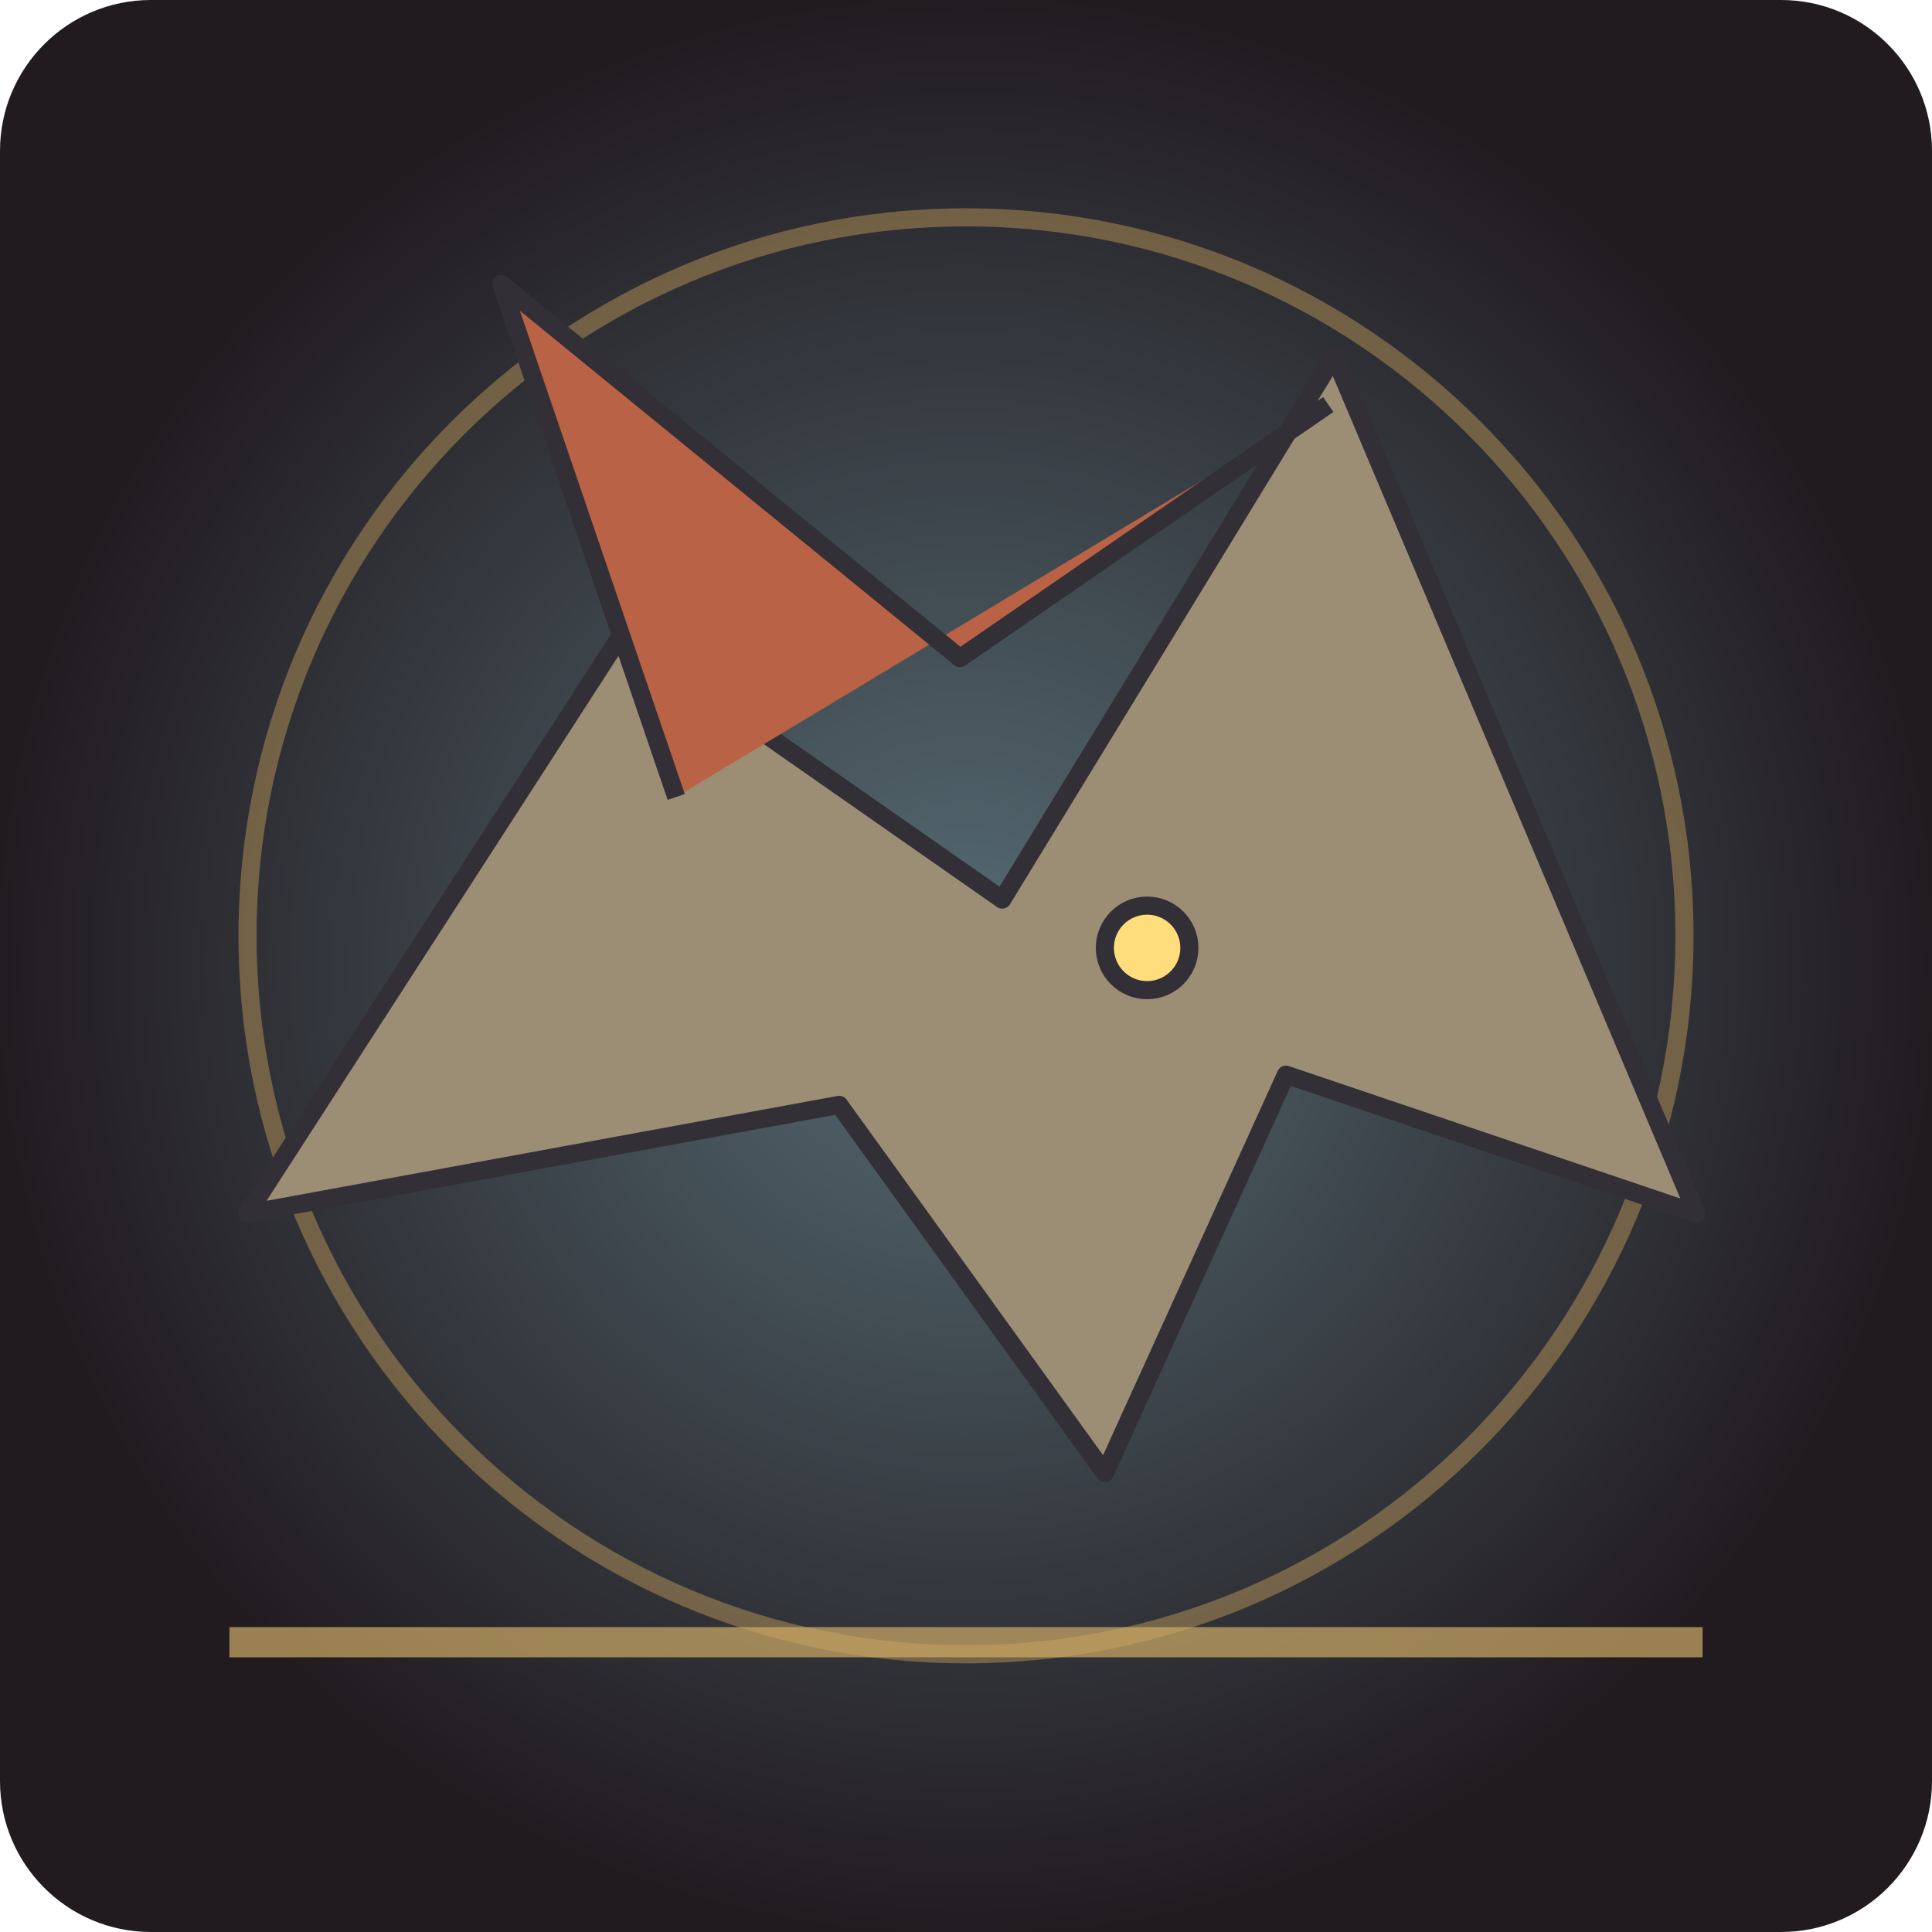
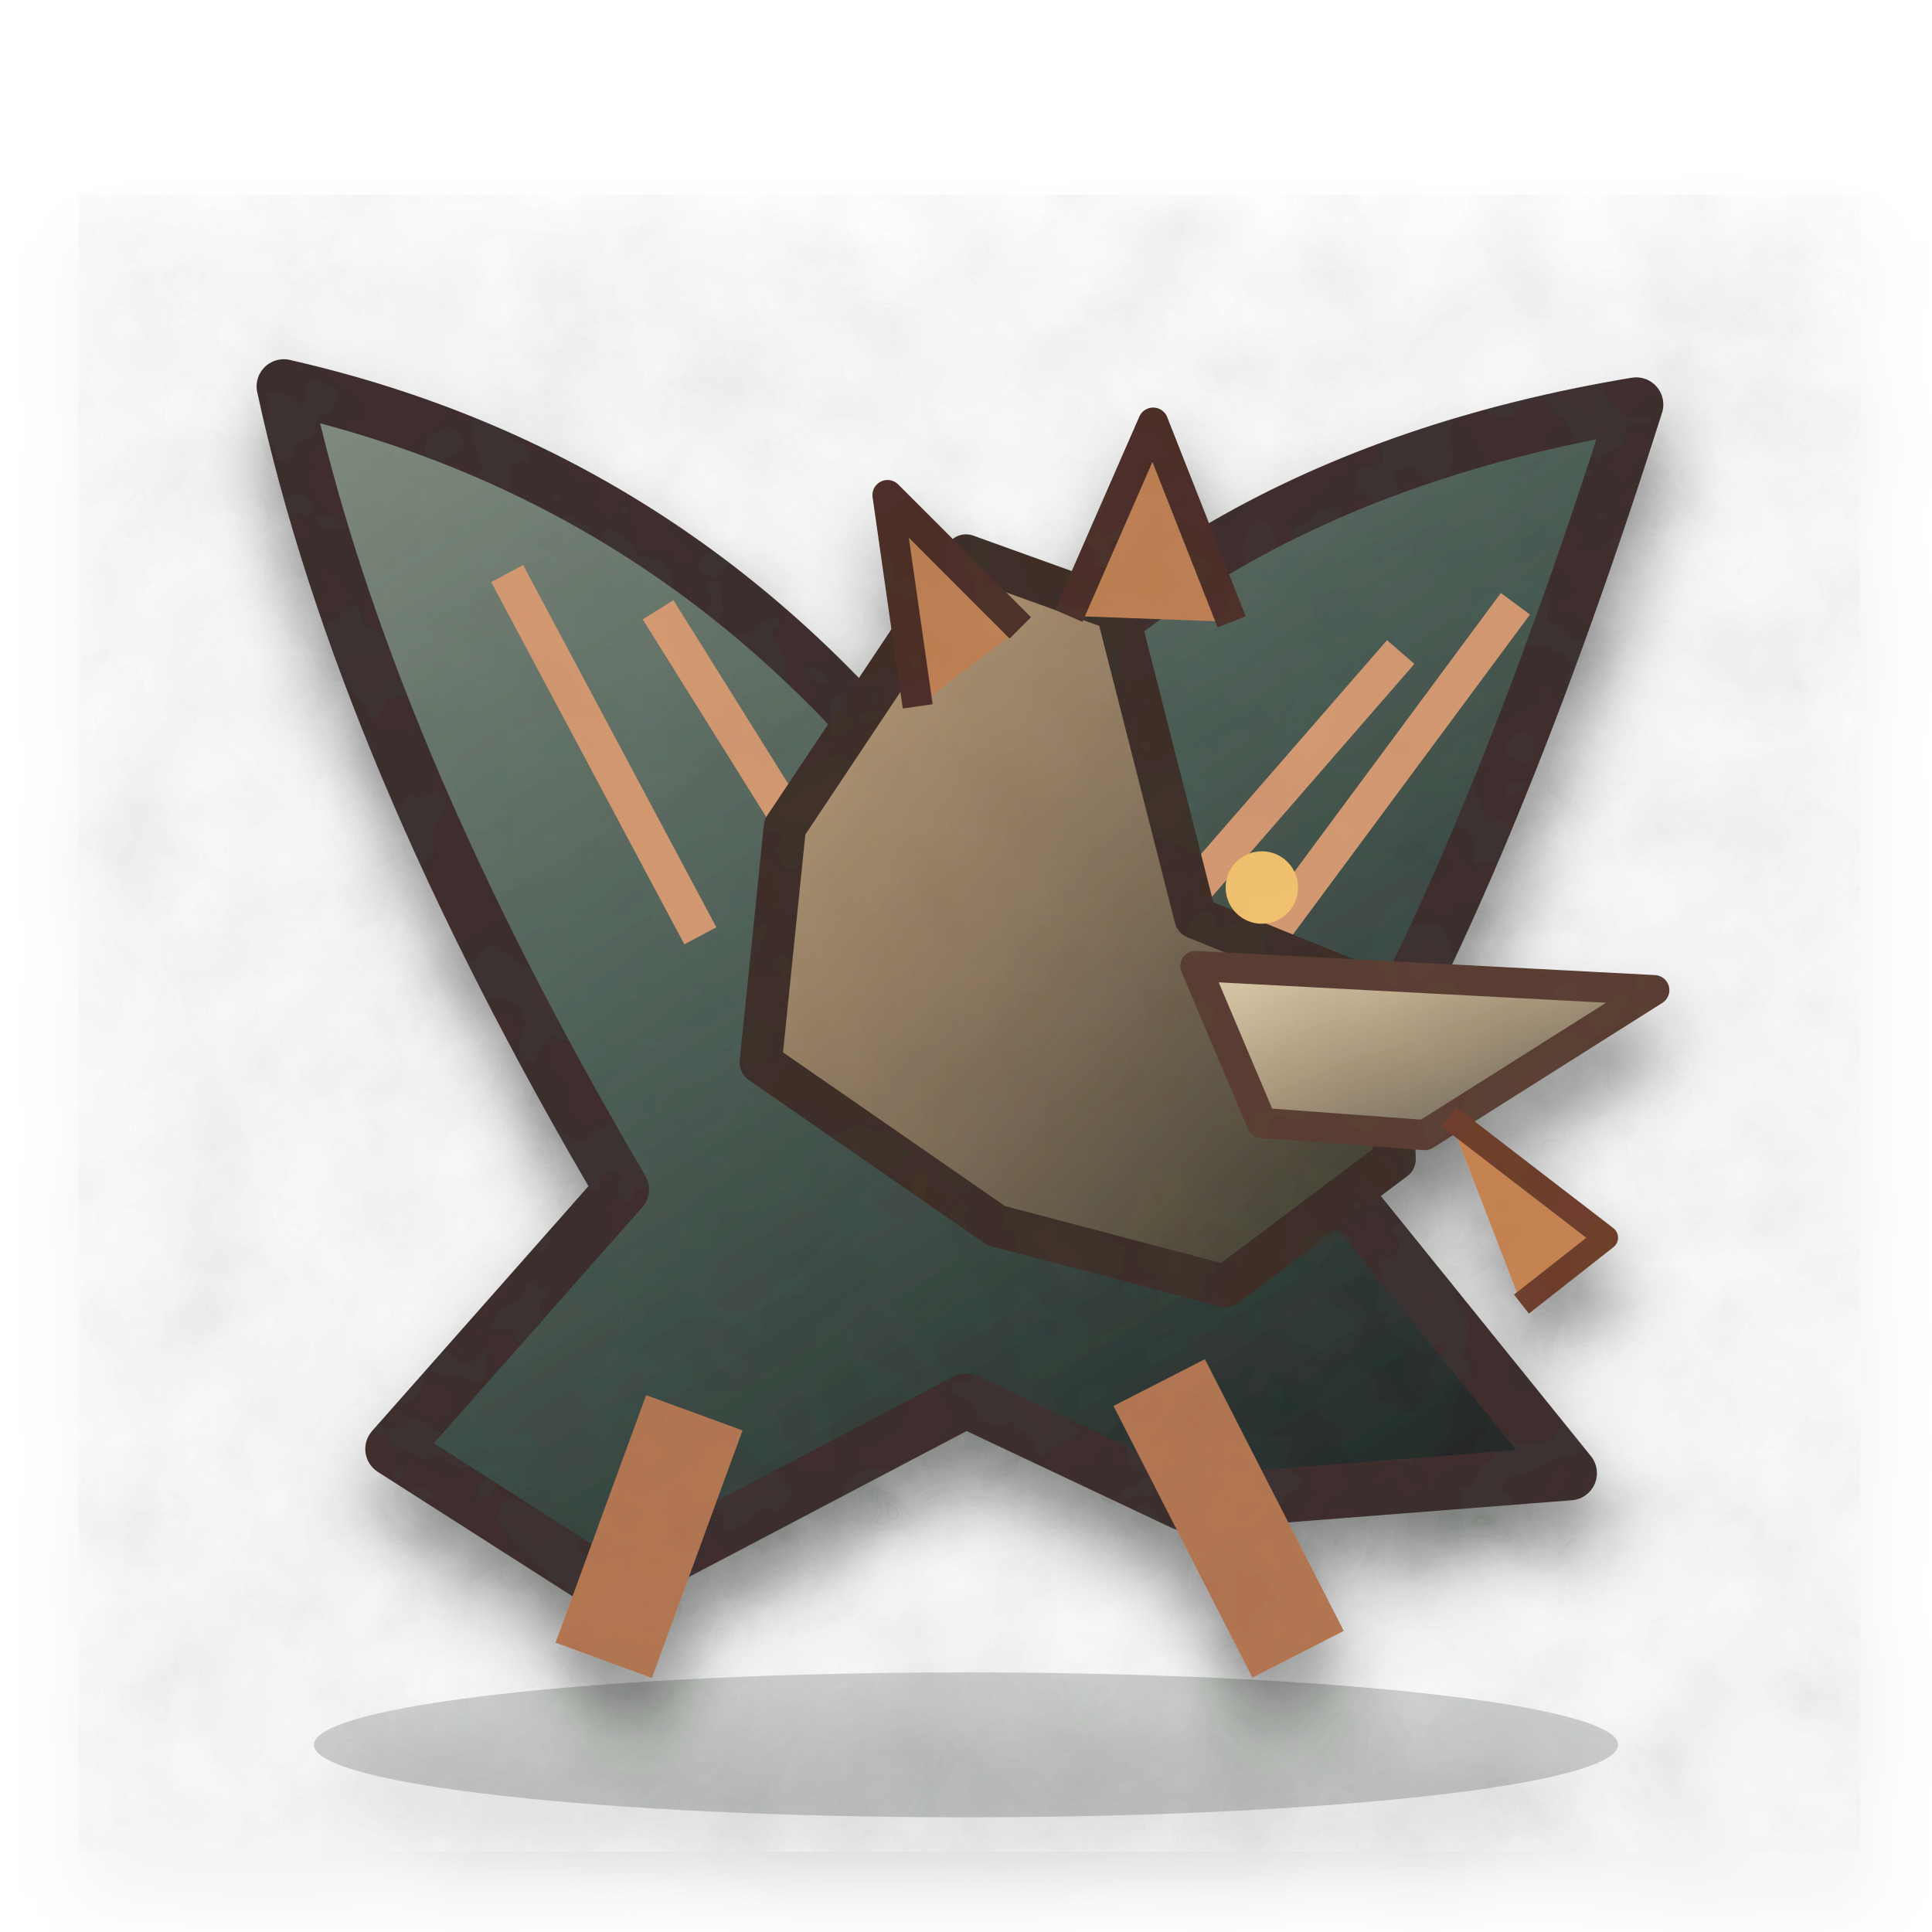
<svg xmlns="http://www.w3.org/2000/svg" viewBox="0 0 320 320" role="img" aria-label="drake">
  <defs>
-     <radialGradient id="bg">
-       <stop stop-color="#566b73" />
-       <stop offset="1" stop-color="#211b20" />
-     </radialGradient>
+     <linearGradient id="hide" x1="0" y1="0" x2="1" y2="1">
+       <stop stop-color="#c1a47e" />
+       <stop offset=".45" stop-color="#8d7860" />
+       <stop offset="1" stop-color="#36382f" />
+     </linearGradient>
+     <linearGradient id="cloth" x1="0" y1="0" x2=".7" y2="1">
+       <stop stop-color="#869083" />
+       <stop offset=".48" stop-color="#4f6158" />
+       <stop offset="1" stop-color="#252c2b" />
+     </linearGradient>
+     <linearGradient id="wood" x1="0" y1="0" x2="1" y2="1">
+       <stop stop-color="#c5a473" />
+       <stop offset=".5" stop-color="#7c5b3e" />
+       <stop offset="1" stop-color="#352b26" />
+     </linearGradient>
+     <linearGradient id="iron" x1="0" y1="0" x2="1" y2="1">
+       <stop stop-color="#d0d0ba" />
+       <stop offset=".45" stop-color="#7b8880" />
+       <stop offset="1" stop-color="#333c3a" />
+     </linearGradient>
+     <linearGradient id="bone" x1="0" y1="0" x2="1" y2="1">
+       <stop stop-color="#e3d2b0" />
+       <stop offset=".5" stop-color="#a79479" />
+       <stop offset="1" stop-color="#53574e" />
+     </linearGradient>
+     <filter id="brush" x="-15%" y="-15%" width="130%" height="130%">
+       <feTurbulence type="fractalNoise" baseFrequency=".07" numOctaves="3" seed="13" result="n" />
+       <feColorMatrix in="n" type="saturate" values="0" result="s" />
+       <feComponentTransfer in="s" result="a">
+         <feFuncA type="linear" slope=".14" />
+       </feComponentTransfer>
+       <feBlend in="SourceGraphic" in2="a" mode="multiply" />
+     </filter>
+     <filter id="shade" x="-30%" y="-30%" width="160%" height="160%">
+       <feDropShadow dx="1" dy="8" stdDeviation="6" flood-color="#151b17" flood-opacity=".65" />
+     </filter>
  </defs>
-   <rect width="320" height="320" rx="25" fill="url(#bg)" />
-   <circle cx="160" cy="155" r="119" fill="none" stroke="#d9ac61" stroke-opacity=".4" stroke-width="3" />
-   <g fill="#9c8d75" stroke="#322f37" stroke-width="3" stroke-linejoin="round">
-     <path d="M41 201L103 105L166 149L221 59L281 201L213 178L183 244L139 183Z" />
-     <path d="M112 132L83 47L159 109L220 67" fill="#ba6245" />
-     <circle cx="190" cy="157" r="7" fill="#ffdd7c" />
+   <g filter="url(#shade)">
+     <ellipse cx="160" cy="289" rx="108" ry="12" fill="#111712" opacity=".18" />
+     <g filter="url(#brush)" stroke-linejoin="round">
+       <path d="M103 197Q60 124 47 64Q113 79 155 134Q193 80 271 67Q245 149 218 192L260 244L196 249L160 232L101 263L65 240Z" fill="url(#cloth)" stroke="#403032" stroke-width="9" />
+       <path d="M84 95L116 155M109 101L139 149M251 100L211 154M232 108L192 154" stroke="#d49a72" stroke-width="6" />
+       <path d="M130 137L160 92L185 101L198 152L230 165L231 192L203 213L165 203L126 176Z" fill="url(#hide)" stroke="#40322b" stroke-width="7" />
+       <path d="M177 102L191 70L204 103M152 117L147 82L169 104" fill="#bf8155" stroke="#4e332a" stroke-width="5" />
+       <path d="M198 160L274 164L236 188L209 186Z" fill="url(#bone)" stroke="#5c4035" stroke-width="5" />
+       <circle cx="209" cy="147" r="6" fill="#f2c370" />
+       <path d="M240 185L266 205L252 216" fill="#c88553" stroke="#70412d" stroke-width="4" />
+       <path d="M115 234L100 275M192 229L215 274" stroke="#b47753" stroke-width="17" />
+     </g>
  </g>
-   <path d="M38 272H282" stroke="#cfab67" stroke-opacity=".7" stroke-width="5" />
</svg>
